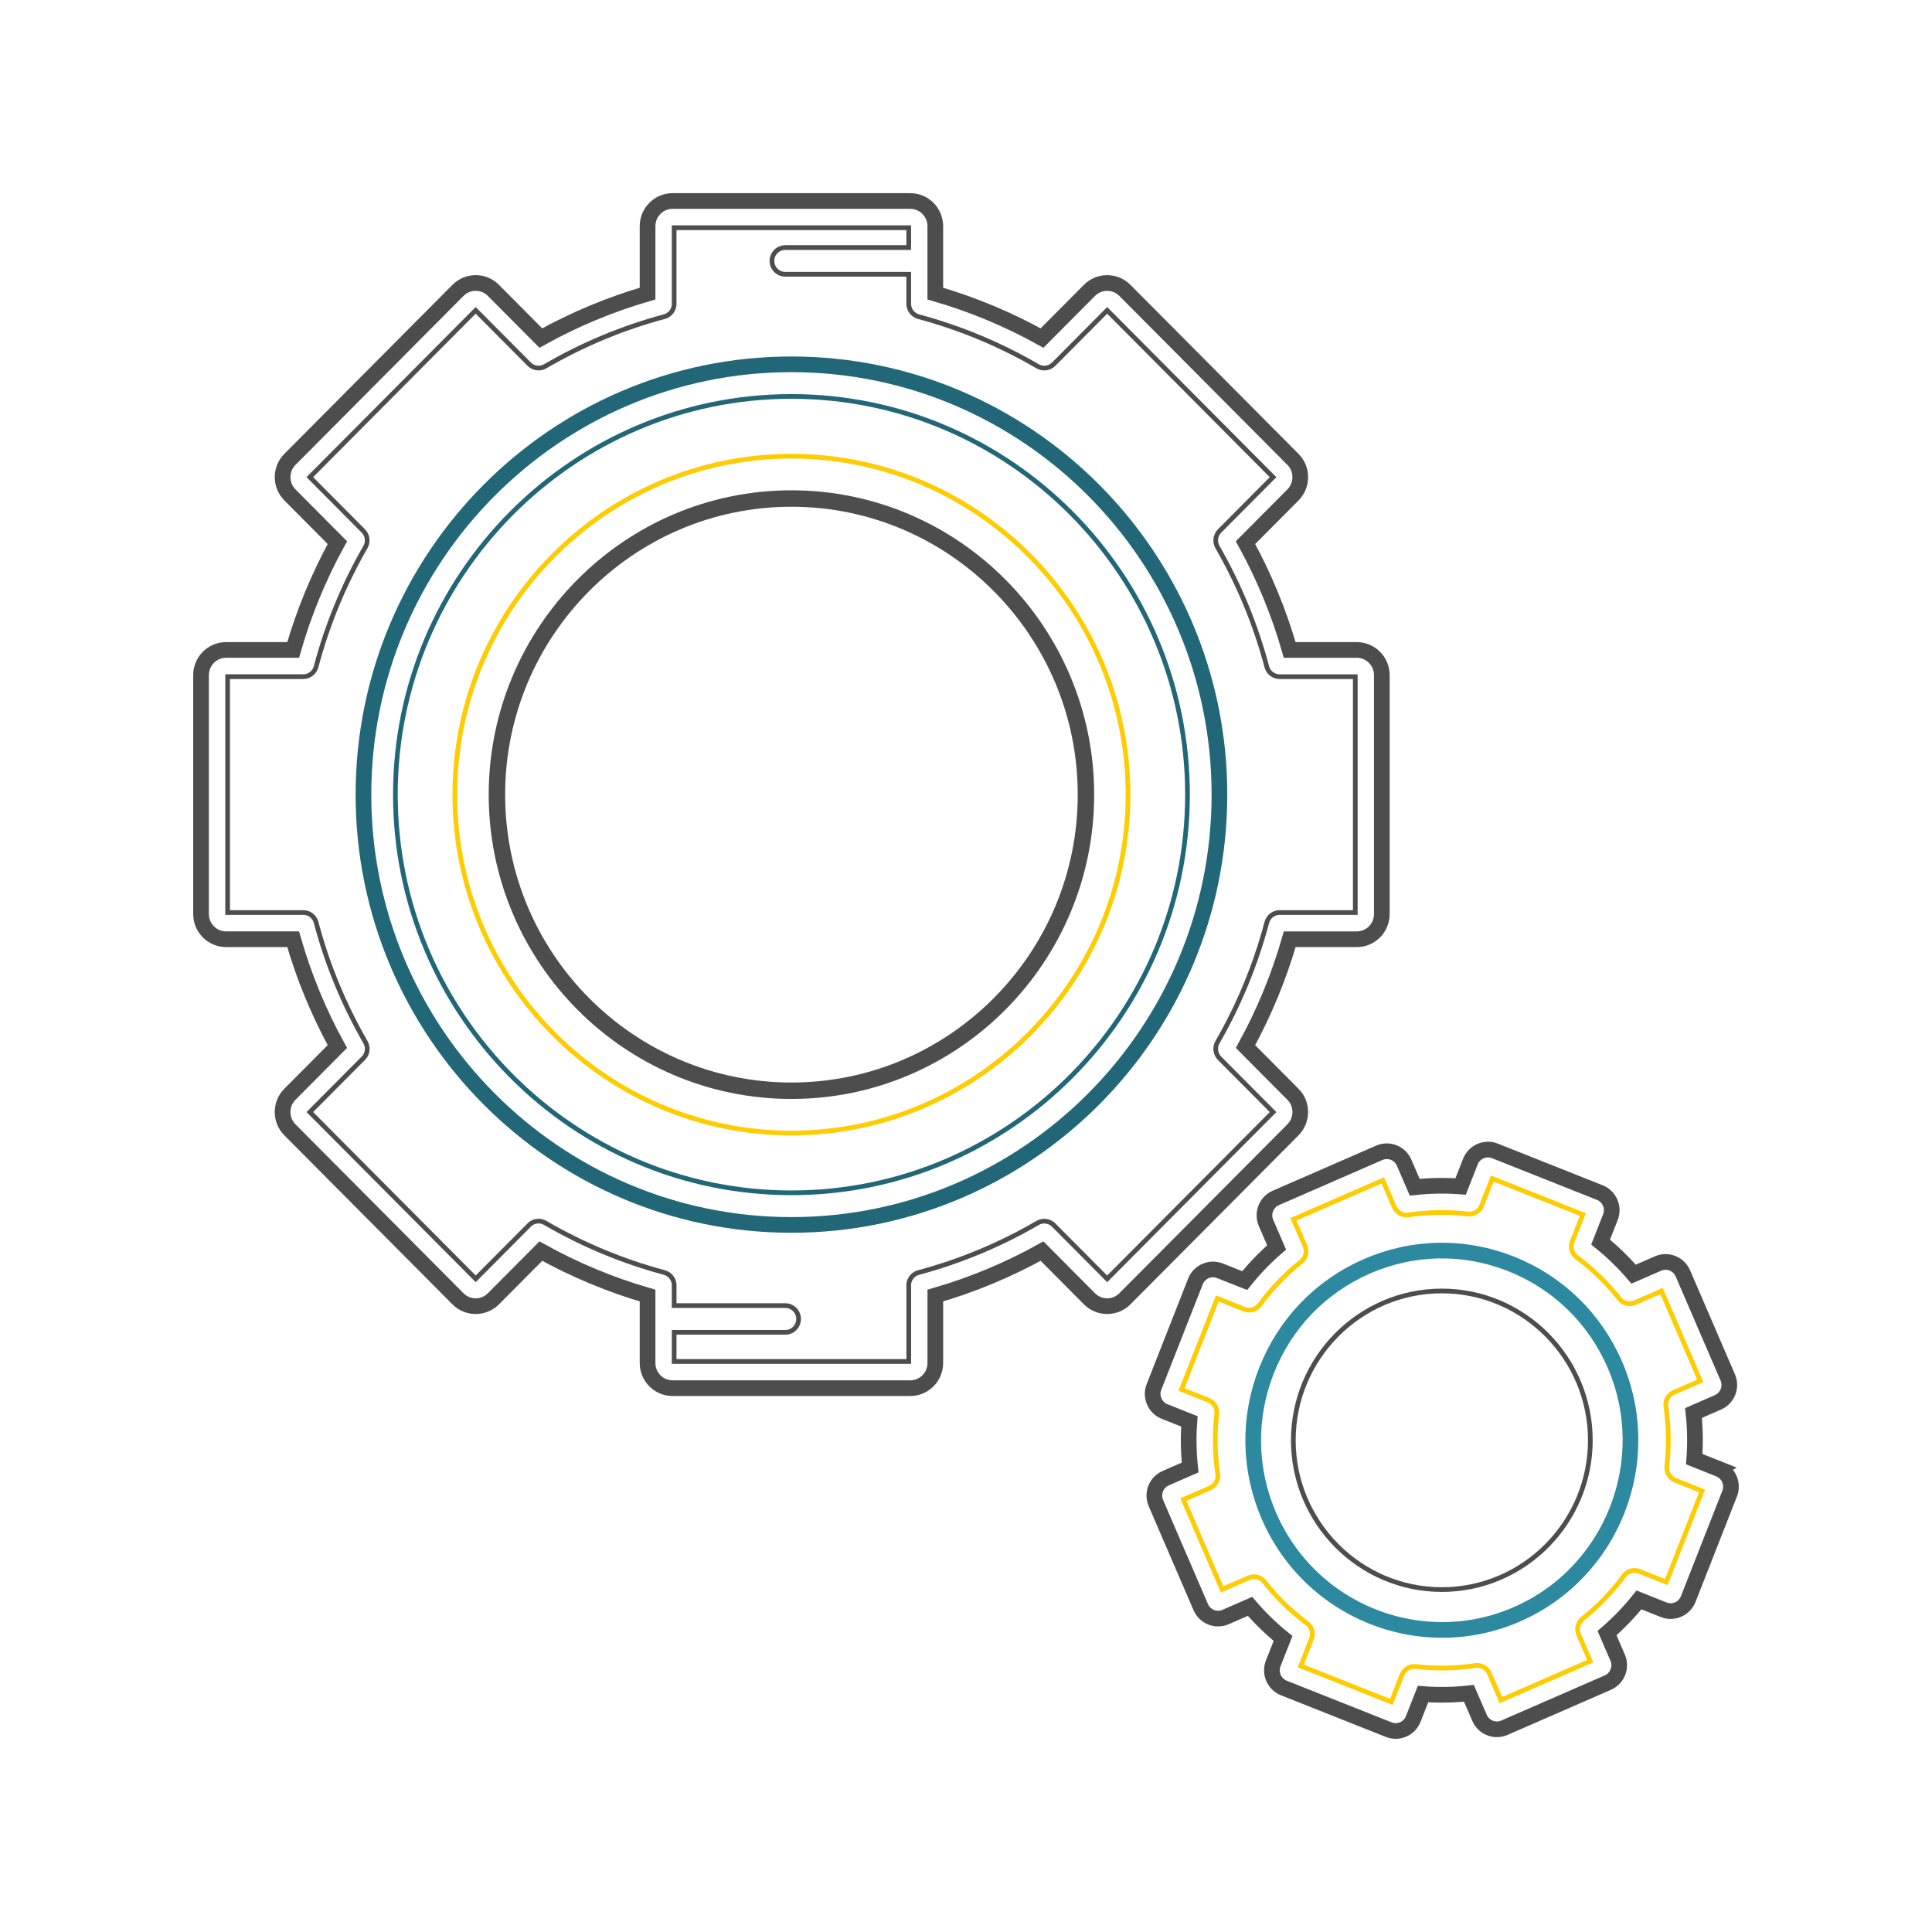
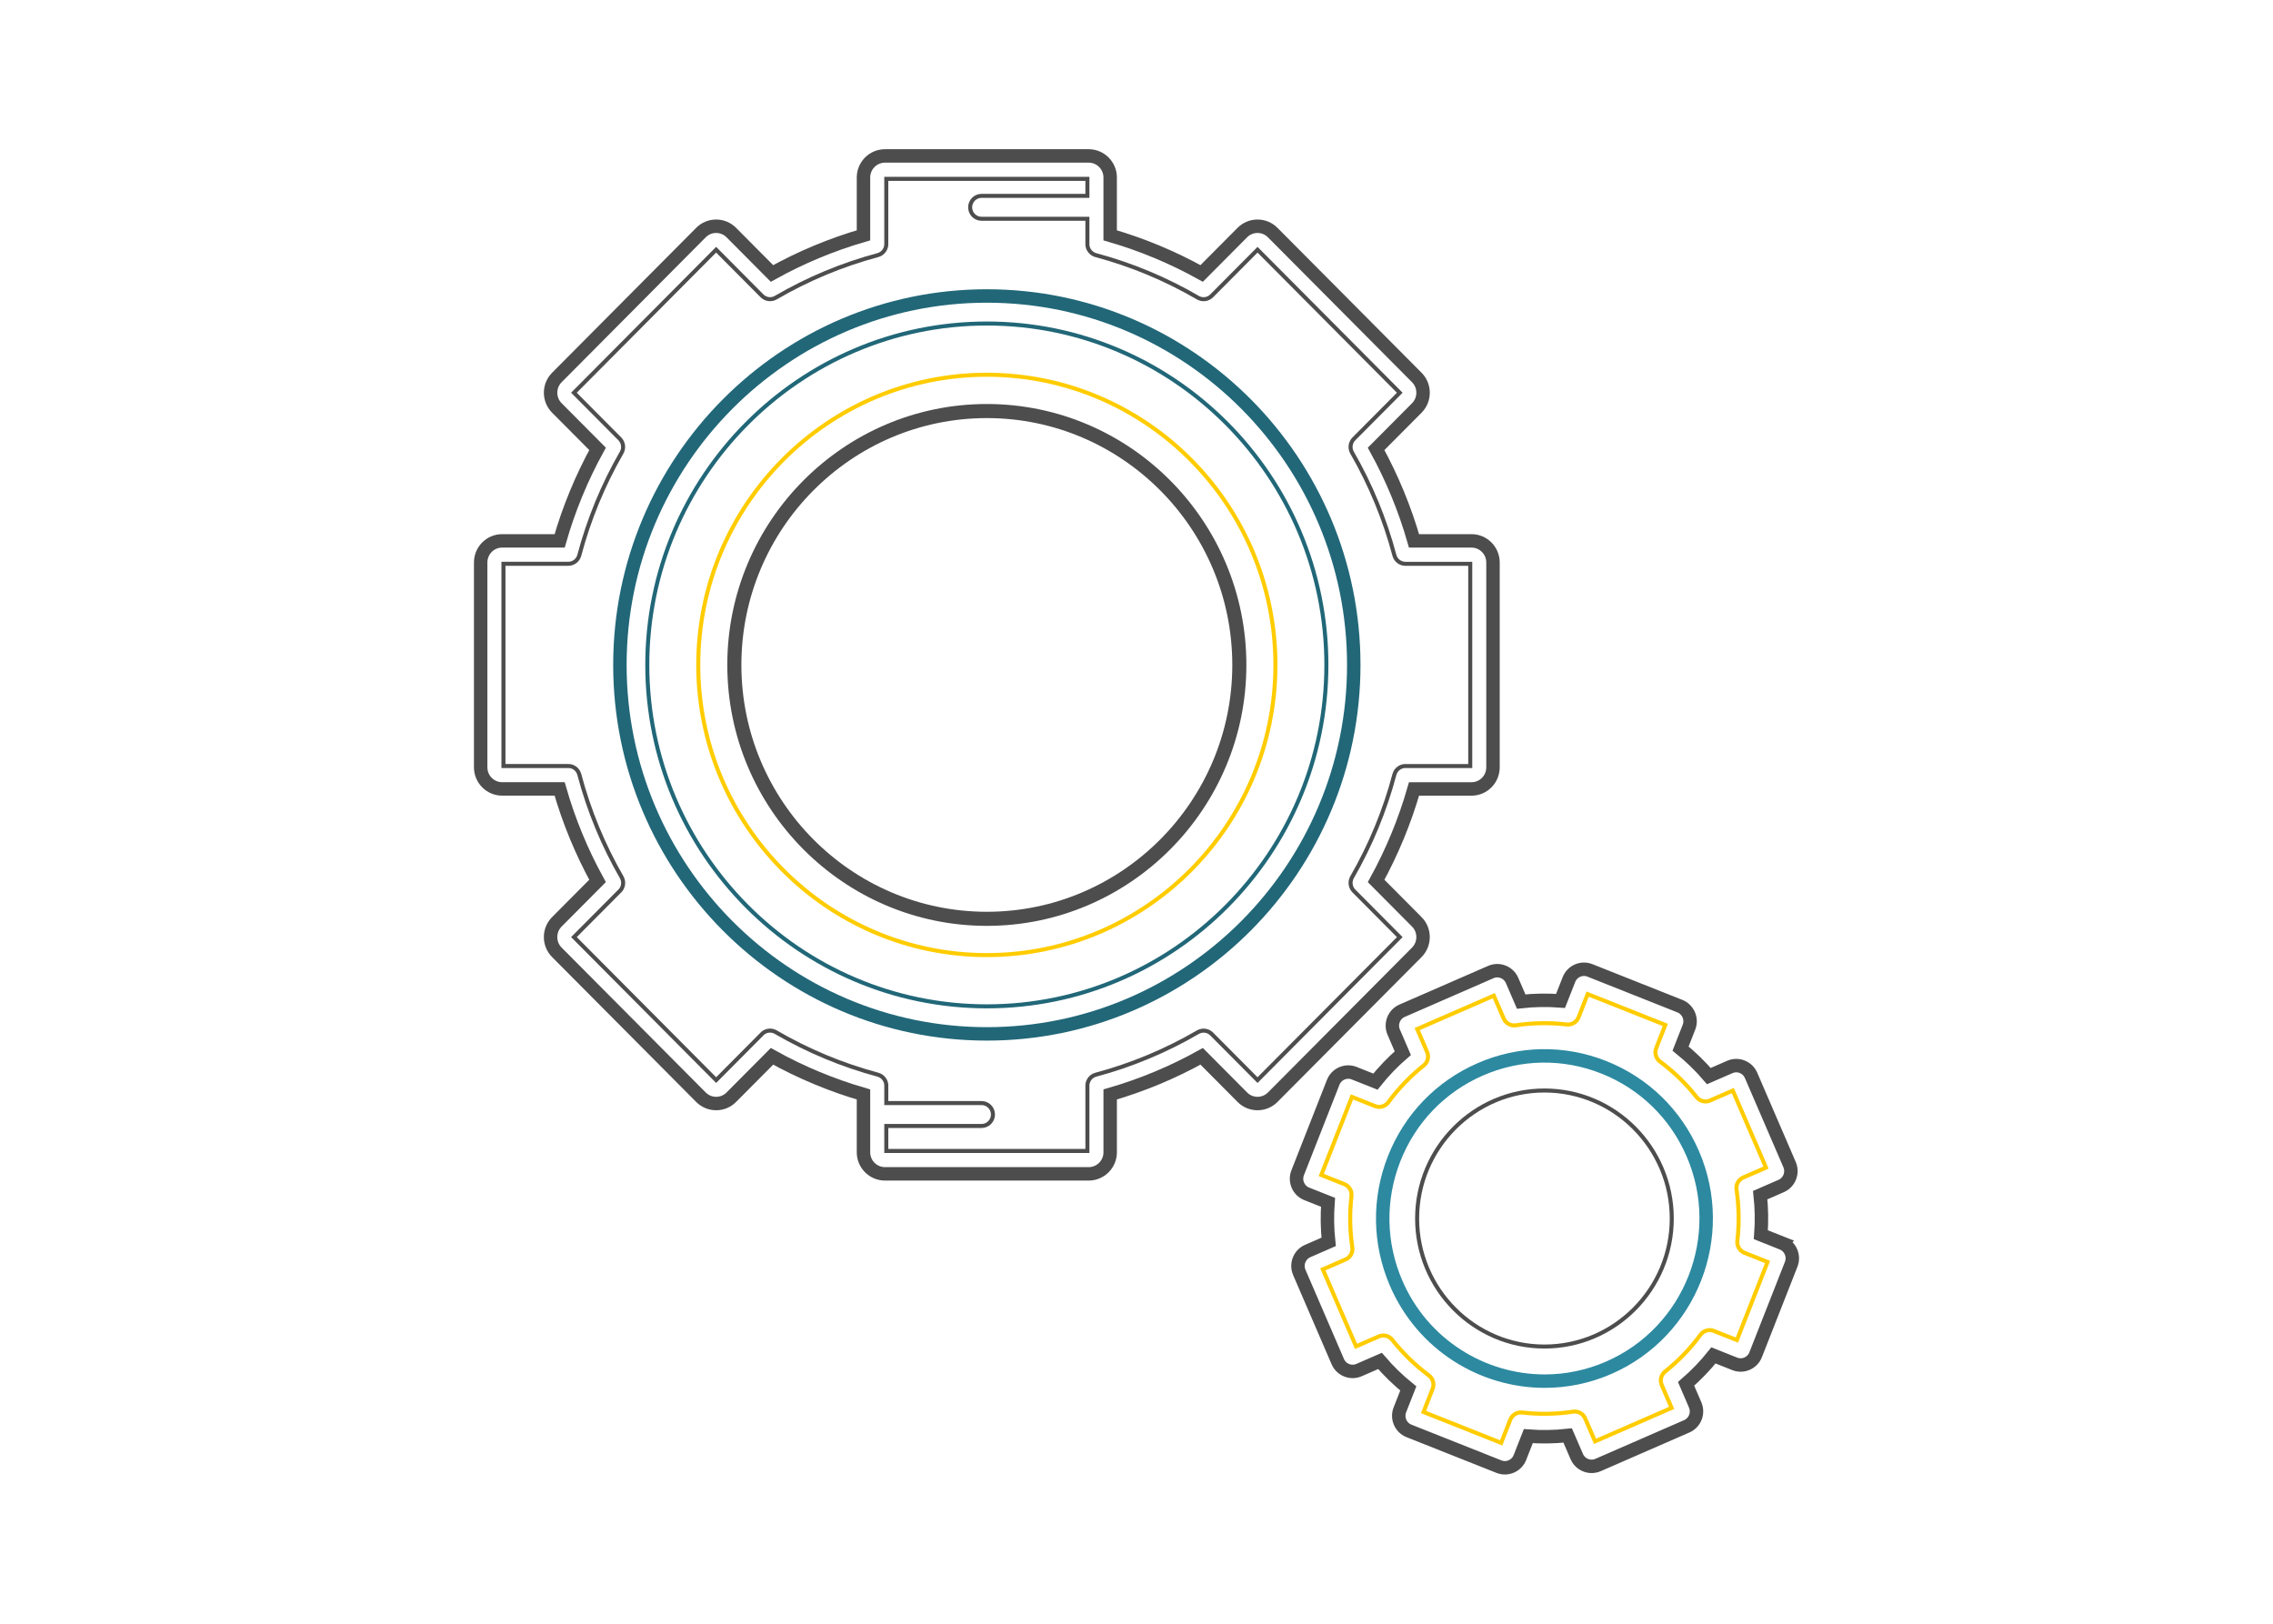
- <svg xmlns="http://www.w3.org/2000/svg" width="141.111mm" height="141.111mm" viewBox="0 0 141.111 141.111" version="1.1" id="svg6682">
+ <svg xmlns="http://www.w3.org/2000/svg" width="197.556mm" height="141.111mm" viewBox="0 0 197.556 141.111" version="1.1" id="svg6682">
  <defs id="defs6676">
    <clipPath id="clipPath4510" clipPathUnits="userSpaceOnUse">
      <path style="fill:#ececec;stroke:#000000;stroke-width:0.529;stroke-miterlimit:4;stroke-dasharray:none" d="m 77.343,258.284 -4.527,-4.528 c -0.36,-0.36 -0.918,-0.434 -1.359,-0.178 -3.159,1.83 -6.55,3.235 -10.078,4.176 -0.006,0.002 -0.013,0.003 -0.019,0.005 -0.531,0.152 -0.864,0.661 -0.81,1.192 l 0,6.288 -19.852,2.6e-4 0,-2.452 9.404,0 c 0.621,0 1.124,-0.503 1.124,-1.124 0,-0.621 -0.503,-1.124 -1.124,-1.124 l -9.404,0 0,-1.604 c 0.046,-0.535 -0.297,-1.039 -0.831,-1.181 -3.523,-0.94 -6.909,-2.342 -10.066,-4.169 -0.008,-0.005 -0.016,-0.01 -0.024,-0.014 -0.016,-0.009 -0.035,-0.019 -0.051,-0.027 -0.476,-0.238 -1.042,-0.107 -1.368,0.288 l -4.453,4.453 -14.037,-14.038 4.458,-4.458 c 0.404,-0.34 0.524,-0.928 0.259,-1.407 -0.003,-0.006 -0.006,-0.011 -0.01,-0.018 -1.83,-3.16 -3.236,-6.551 -4.177,-10.08 -0.142,-0.531 -0.64,-0.873 -1.175,-0.831 l -6.312,0 0,-19.852 6.401,0 c 0.509,0 0.955,-0.342 1.086,-0.835 0.941,-3.526 2.345,-6.915 4.174,-10.073 0.255,-0.441 0.182,-0.998 -0.178,-1.359 l -4.527,-4.527 14.037,-14.038 4.528,4.528 c 0.36,0.36 0.918,0.433 1.359,0.178 3.159,-1.83 6.549,-3.235 10.076,-4.175 0.531,-0.142 0.873,-0.641 0.831,-1.173 l 0,-6.313 19.852,0 0,1.669 -10.448,0 c -0.621,0 -1.124,0.503 -1.124,1.124 0,0.621 0.504,1.124 1.124,1.124 l 10.448,0 0,2.403 c -0.036,0.511 0.285,0.997 0.794,1.154 0.019,0.006 0.038,0.011 0.057,0.016 3.52,0.941 6.903,2.343 10.057,4.17 0.441,0.255 0.999,0.182 1.359,-0.178 l 4.528,-4.528 14.037,14.038 -4.527,4.527 c -0.36,0.36 -0.433,0.918 -0.178,1.359 1.829,3.158 3.233,6.547 4.174,10.073 0.132,0.492 0.577,0.834 1.086,0.834 l 6.401,0 0,19.852 -6.301,0 c -0.535,-0.047 -1.043,0.296 -1.186,0.831 -0.94,3.526 -2.345,6.917 -4.175,10.077 -0.255,0.441 -0.182,0.998 0.178,1.359 l 4.528,4.527 z" id="path4512" />
    </clipPath>
  </defs>
-   <g id="layer1" transform="translate(204.6849,4.39588)">
-     <rect style="opacity:1;fill:#000000;fill-opacity:0;fill-rule:nonzero;stroke:none;stroke-width:6.148;stroke-linecap:square;stroke-linejoin:miter;stroke-miterlimit:4;stroke-dasharray:none;stroke-dashoffset:0;stroke-opacity:1" id="rect7259" width="141.111" height="141.111" x="-204.685" y="-4.396" />
-     <path style="fill:none;stroke:#4d4d4d;stroke-width:0.343;stroke-miterlimit:4;stroke-dasharray:none" d="m -123.818,89.01 -3.907,-3.929 c -0.311,-0.313 -0.792,-0.376 -1.173,-0.155 -2.727,1.588 -5.653,2.807 -8.698,3.623 -0.005,0.002 -0.011,0.003 -0.016,0.004 -0.458,0.132 -0.745,0.573 -0.699,1.034 l 0,5.457 -17.134,2.22e-4 0,-2.128 8.117,0 c 0.536,0 0.971,-0.437 0.971,-0.976 0,-0.539 -0.435,-0.976 -0.971,-0.976 l -8.117,0 0,-1.392 c 0.04,-0.464 -0.257,-0.902 -0.717,-1.025 -3.04,-0.815 -5.963,-2.032 -8.688,-3.617 -0.007,-0.004 -0.014,-0.009 -0.021,-0.012 -0.014,-0.008 -0.03,-0.016 -0.044,-0.024 -0.411,-0.206 -0.899,-0.093 -1.181,0.25 l -3.843,3.864 -12.116,-12.181 3.848,-3.869 c 0.349,-0.295 0.453,-0.806 0.223,-1.221 -0.003,-0.005 -0.006,-0.01 -0.009,-0.015 -1.58,-2.742 -2.793,-5.684 -3.605,-8.747 -0.122,-0.461 -0.552,-0.758 -1.014,-0.721 l -5.448,0 0,-17.227 5.524,0 c 0.44,0 0.824,-0.297 0.938,-0.724 0.812,-3.06 2.024,-6.001 3.602,-8.741 0.22,-0.382 0.157,-0.866 -0.153,-1.179 l -3.907,-3.929 12.115,-12.182 3.908,3.929 c 0.311,0.312 0.792,0.376 1.173,0.154 2.726,-1.588 5.652,-2.807 8.697,-3.623 0.458,-0.123 0.753,-0.556 0.717,-1.018 l 0,-5.478 17.134,0 0,1.449 -9.018,0 c -0.536,0 -0.971,0.437 -0.971,0.976 0,0.539 0.435,0.976 0.971,0.976 l 9.018,0 0,2.086 c -0.031,0.444 0.246,0.865 0.685,1.001 0.016,0.005 0.033,0.01 0.049,0.014 3.038,0.816 5.958,2.034 8.68,3.619 0.38,0.222 0.862,0.158 1.173,-0.154 l 3.908,-3.929 12.116,12.182 -3.907,3.929 c -0.311,0.313 -0.374,0.796 -0.153,1.179 1.579,2.74 2.791,5.681 3.603,8.741 0.113,0.427 0.498,0.724 0.938,0.724 l 5.524,0 0,17.227 -5.438,0 c -0.462,-0.041 -0.9,0.257 -1.023,0.721 -0.812,3.06 -2.024,6.002 -3.604,8.744 -0.22,0.383 -0.157,0.866 0.153,1.179 l 3.908,3.929 z" id="path4491" />
-     <path style="fill:none;stroke:#216778;stroke-width:1.145;stroke-miterlimit:4;stroke-dasharray:none" d="m -146.879,22.214 c -17.237,0 -31.26,14.099 -31.26,31.429 0,17.33 14.023,31.429 31.26,31.429 17.237,0 31.26,-14.099 31.26,-31.429 0,-17.33 -14.023,-31.429 -31.26,-31.429 z" id="path4708" />
-     <path style="fill:none;stroke:#216778;stroke-width:0.343;stroke-miterlimit:4;stroke-dasharray:none" d="m -146.879,82.726 c -15.95,-2.82e-4 -28.927,-13.047 -28.927,-29.083 0,-16.037 12.976,-29.083 28.927,-29.083 15.95,0 28.927,13.047 28.927,29.083 0,16.037 -12.976,29.083 -28.927,29.083 z" id="path4485" />
-     <path style="fill:none;stroke:#ffcc00;stroke-width:0.343;stroke-miterlimit:4;stroke-dasharray:none" d="m -146.879,28.924 c -13.556,3.67e-4 -24.585,11.089 -24.585,24.718 0,13.629 11.029,24.718 24.585,24.718 13.556,0 24.585,-11.089 24.585,-24.718 0,-13.63 -11.029,-24.718 -24.585,-24.718 z" id="path4712" />
-     <path style="fill:none;stroke:#4d4d4d;stroke-width:1.2;stroke-miterlimit:4;stroke-dasharray:none" d="m -146.879,75.27 c -11.862,0 -21.511,-9.702 -21.511,-21.627 0,-11.925 9.65,-21.627 21.511,-21.627 11.861,0 21.511,9.702 21.511,21.627 0,11.926 -9.65,21.627 -21.511,21.627 z" id="path4489" />
-     <path style="fill:none;stroke:#4d4d4d;stroke-width:1.145;stroke-miterlimit:4;stroke-dasharray:none" d="m -110.249,75.529 -3.466,-3.485 c 1.365,-2.483 2.449,-5.113 3.23,-7.837 l 4.9,0 c 1.008,0 1.827,-0.826 1.827,-1.841 l 0,-17.449 c 0,-1.015 -0.82,-1.841 -1.827,-1.841 l -4.901,0 c -0.781,-2.725 -1.865,-5.355 -3.23,-7.837 l 3.466,-3.485 c 0.346,-0.348 0.535,-0.81 0.535,-1.302 -8.5e-4,-0.491 -0.192,-0.952 -0.537,-1.299 l -12.272,-12.339 c -0.345,-0.347 -0.804,-0.539 -1.292,-0.54 -0.002,0 -0.003,0 -0.004,0 -0.488,0 -0.947,0.191 -1.291,0.537 l -3.466,3.485 c -2.469,-1.373 -5.085,-2.463 -7.795,-3.248 l 0,-4.927 c 0,-1.013 -0.821,-1.837 -1.831,-1.837 l -17.354,0 c -1.009,0 -1.831,0.824 -1.831,1.837 l 0,4.927 c -2.711,0.785 -5.327,1.875 -7.795,3.248 l -3.466,-3.485 c -0.345,-0.346 -0.803,-0.537 -1.291,-0.537 -0.001,0 -0.002,0 -0.003,0 -0.488,6.91e-4 -0.947,0.192 -1.292,0.54 l -12.271,12.338 c -0.346,0.347 -0.537,0.808 -0.538,1.299 -9.5e-4,0.492 0.189,0.954 0.535,1.302 l 3.466,3.485 c -1.365,2.482 -2.449,5.112 -3.23,7.837 l -4.901,0 c -1.008,0 -1.827,0.826 -1.827,1.841 l 0,17.448 c 0,1.015 0.82,1.841 1.827,1.841 l 4.9,0 c 0.781,2.726 1.865,5.355 3.23,7.837 l -3.466,3.484 c -0.346,0.348 -0.536,0.81 -0.535,1.302 9.5e-4,0.491 0.192,0.952 0.537,1.299 l 12.272,12.338 c 0.345,0.347 0.804,0.539 1.292,0.54 0.001,0 0.002,0 0.004,0 0.488,0 0.947,-0.191 1.291,-0.537 l 3.466,-3.485 c 2.469,1.373 5.085,2.462 7.795,3.248 l 0,4.927 c 0,1.013 0.821,1.837 1.831,1.837 l 17.355,-2.3e-4 c 1.009,0 1.831,-0.824 1.831,-1.837 l 0,-4.927 c 2.71,-0.785 5.327,-1.875 7.795,-3.248 l 3.466,3.485 c 0.346,0.348 0.797,0.535 1.295,0.537 0.488,-8.54e-4 0.947,-0.193 1.292,-0.54 l 12.272,-12.338 c 0.713,-0.718 0.714,-1.884 0.002,-2.6 z" id="path4700" />
-     <path style="fill:none;stroke:#4d4d4d;stroke-width:1.145;stroke-miterlimit:4;stroke-dasharray:none" d="m -79.127,102.898 -1.811,-0.719 c 0.084,-1.123 0.066,-2.251 -0.055,-3.371 l 1.785,-0.778 c 0.697,-0.304 1.018,-1.121 0.715,-1.823 l -3.277,-7.598 c -0.303,-0.7 -1.115,-1.024 -1.812,-0.72 l -1.786,0.779 c -0.73,-0.853 -1.537,-1.637 -2.41,-2.343 l 0.715,-1.821 c 0.279,-0.709 -0.069,-1.515 -0.776,-1.797 l -7.661,-3.043 c -0.707,-0.28 -1.509,0.069 -1.788,0.779 l -0.715,1.82 c -1.117,-0.084 -2.239,-0.066 -3.353,0.055 l -0.775,-1.796 c -0.303,-0.7 -1.116,-1.023 -1.813,-0.718 l -7.556,3.295 c -0.337,0.147 -0.598,0.417 -0.733,0.76 -0.136,0.345 -0.131,0.722 0.016,1.062 l 0.774,1.795 c -0.849,0.734 -1.629,1.546 -2.331,2.423 l -1.81,-0.719 c -0.343,-0.136 -0.718,-0.129 -1.056,0.019 -0.337,0.148 -0.597,0.419 -0.732,0.762 l -3.027,7.702 c -0.279,0.711 0.069,1.517 0.775,1.797 l 1.811,0.719 c -0.084,1.122 -0.066,2.251 0.055,3.37 l -1.786,0.779 c -0.697,0.304 -1.018,1.121 -0.715,1.823 l 3.277,7.598 c 0.302,0.701 1.115,1.024 1.812,0.721 l 1.786,-0.779 c 0.731,0.853 1.537,1.638 2.41,2.344 l -0.715,1.819 c -0.136,0.345 -0.13,0.723 0.018,1.063 0.147,0.338 0.415,0.599 0.758,0.736 l 7.66,3.042 c 0.165,0.066 0.337,0.098 0.509,0.098 0.186,0 0.372,-0.038 0.547,-0.115 0.338,-0.147 0.598,-0.417 0.733,-0.761 l 0.715,-1.82 c 1.117,0.085 2.24,0.066 3.353,-0.055 l 0.775,1.795 c 0.302,0.7 1.115,1.023 1.813,0.719 l 7.557,-3.295 c 0.697,-0.304 1.019,-1.121 0.717,-1.822 0,0 0,-2.2e-4 0,-2.2e-4 l -0.774,-1.795 c 0.849,-0.734 1.629,-1.545 2.331,-2.423 l 1.81,0.719 c 0.343,0.136 0.718,0.13 1.056,-0.019 0.337,-0.148 0.596,-0.418 0.731,-0.762 l 3.026,-7.702 c 0.279,-0.71 -0.068,-1.517 -0.774,-1.798 z" id="path4716" />
-     <path style="fill:none;stroke:#ffcc00;stroke-width:0.343;stroke-miterlimit:4;stroke-dasharray:none" d="m -82.978,111.156 -1.965,-0.78 c -0.409,-0.163 -0.876,-0.028 -1.137,0.327 -0.862,1.172 -1.875,2.225 -3.012,3.13 -0.345,0.274 -0.463,0.748 -0.288,1.153 l 0.84,1.948 -6.525,2.845 -0.816,-1.893 c -0.156,-0.433 -0.595,-0.702 -1.056,-0.633 -1.435,0.216 -2.893,0.24 -4.333,0.071 -0.437,-0.05 -0.853,0.2 -1.015,0.611 l -0.776,1.975 -6.615,-2.627 0.776,-1.976 c 0.162,-0.411 0.028,-0.88 -0.326,-1.143 -1.166,-0.867 -2.214,-1.886 -3.115,-3.03 -0.005,-0.006 -0.01,-0.013 -0.015,-0.019 -0.297,-0.358 -0.796,-0.449 -1.193,-0.242 l -1.875,0.818 -2.83,-6.56 1.883,-0.821 c 0.406,-0.148 0.671,-0.554 0.636,-0.993 -0.003,-0.029 -0.006,-0.059 -0.011,-0.087 -0.212,-1.438 -0.235,-2.897 -0.068,-4.339 0.054,-0.468 -0.231,-0.9 -0.663,-1.041 l -1.91,-0.759 2.613,-6.65 1.913,0.76 c 0.385,0.18 0.851,0.087 1.137,-0.242 0.022,-0.025 0.043,-0.051 0.062,-0.079 0.86,-1.166 1.869,-2.214 3,-3.116 0.03,-0.024 0.059,-0.05 0.086,-0.077 0.302,-0.304 0.365,-0.761 0.181,-1.129 l -0.818,-1.897 6.525,-2.845 0.84,1.948 c 0.175,0.405 0.599,0.643 1.034,0.577 1.434,-0.215 2.891,-0.239 4.331,-0.071 0.438,0.05 0.853,-0.2 1.015,-0.611 l 0.776,-1.976 6.615,2.627 -0.776,1.976 c -0.161,0.411 -0.028,0.88 0.326,1.143 1.167,0.868 2.215,1.887 3.115,3.029 0.287,0.365 0.783,0.469 1.186,0.271 l 1.898,-0.828 2.829,6.56 -1.88,0.819 c -0.434,0.157 -0.701,0.601 -0.632,1.063 0.215,1.442 0.238,2.908 0.071,4.357 -0.051,0.439 0.198,0.858 0.608,1.021 l 1.965,0.78 z" id="path4495" />
-     <path style="fill:none;stroke:#2c89a0;stroke-width:1.145;stroke-miterlimit:4;stroke-dasharray:none" d="m -94.309,87.921 c -3.422,-1.359 -7.166,-1.297 -10.542,0.175 -3.376,1.472 -5.98,4.177 -7.332,7.618 -1.352,3.441 -1.29,7.205 0.174,10.599 2.251,5.218 7.332,8.34 12.658,8.34 1.826,0 3.682,-0.367 5.461,-1.143 6.969,-3.038 10.18,-11.211 7.158,-18.217 -1.464,-3.394 -4.155,-6.012 -7.577,-7.372 z" id="path4720" />
-     <path id="path4502" d="m -99.375,111.705 c -5.981,0 -10.847,-4.892 -10.847,-10.905 0,-6.013 4.866,-10.905 10.847,-10.905 5.981,0 10.847,4.892 10.847,10.905 0,6.013 -4.866,10.905 -10.847,10.905 z" style="fill:none;stroke:#4d4d4d;stroke-width:0.343;stroke-miterlimit:4;stroke-dasharray:none;stroke-opacity:1" />
+   <g id="layer1" transform="translate(303.8954,115.8651)">
+     <g id="g5142" transform="matrix(1.020203,0,0,1.020203,-68.27868,-112.8059)">
+       <path id="path4491" d="m -123.818,89.01 -3.907,-3.929 c -0.311,-0.313 -0.792,-0.376 -1.173,-0.155 -2.727,1.588 -5.653,2.807 -8.698,3.623 -0.005,0.002 -0.011,0.003 -0.016,0.004 -0.458,0.132 -0.745,0.573 -0.699,1.034 l 0,5.457 -17.134,2.22e-4 0,-2.128 8.117,0 c 0.536,0 0.971,-0.437 0.971,-0.976 0,-0.539 -0.435,-0.976 -0.971,-0.976 l -8.117,0 0,-1.392 c 0.04,-0.464 -0.257,-0.902 -0.717,-1.025 -3.04,-0.815 -5.963,-2.032 -8.688,-3.617 -0.007,-0.004 -0.014,-0.009 -0.021,-0.012 -0.014,-0.008 -0.03,-0.016 -0.044,-0.024 -0.411,-0.206 -0.899,-0.093 -1.181,0.25 l -3.843,3.864 -12.116,-12.181 3.848,-3.869 c 0.349,-0.295 0.453,-0.806 0.223,-1.221 -0.003,-0.005 -0.006,-0.01 -0.009,-0.015 -1.58,-2.742 -2.793,-5.684 -3.605,-8.747 -0.122,-0.461 -0.552,-0.758 -1.014,-0.721 l -5.448,0 0,-17.227 5.524,0 c 0.44,0 0.824,-0.297 0.938,-0.724 0.812,-3.06 2.024,-6.001 3.602,-8.741 0.22,-0.382 0.157,-0.866 -0.153,-1.179 l -3.907,-3.929 12.115,-12.182 3.908,3.929 c 0.311,0.312 0.792,0.376 1.173,0.154 2.726,-1.588 5.652,-2.807 8.697,-3.623 0.458,-0.123 0.753,-0.556 0.717,-1.018 l 0,-5.478 17.134,0 0,1.449 -9.018,0 c -0.536,0 -0.971,0.437 -0.971,0.976 0,0.539 0.435,0.976 0.971,0.976 l 9.018,0 0,2.086 c -0.031,0.444 0.246,0.865 0.685,1.001 0.016,0.005 0.033,0.01 0.049,0.014 3.038,0.816 5.958,2.034 8.68,3.619 0.38,0.222 0.862,0.158 1.173,-0.154 l 3.908,-3.929 12.116,12.182 -3.907,3.929 c -0.311,0.313 -0.374,0.796 -0.153,1.179 1.579,2.74 2.791,5.681 3.603,8.741 0.113,0.427 0.498,0.724 0.938,0.724 l 5.524,0 0,17.227 -5.438,0 c -0.462,-0.041 -0.9,0.257 -1.023,0.721 -0.812,3.06 -2.024,6.002 -3.604,8.744 -0.22,0.383 -0.157,0.866 0.153,1.179 l 3.908,3.929 z" style="fill:none;stroke:#4d4d4d;stroke-width:0.343;stroke-miterlimit:4;stroke-dasharray:none" />
+       <path id="path4708" d="m -146.879,22.214 c -17.237,0 -31.26,14.099 -31.26,31.429 0,17.33 14.023,31.429 31.26,31.429 17.237,0 31.26,-14.099 31.26,-31.429 0,-17.33 -14.023,-31.429 -31.26,-31.429 z" style="fill:none;stroke:#216778;stroke-width:1.145;stroke-miterlimit:4;stroke-dasharray:none" />
+       <path id="path4485" d="m -146.879,82.726 c -15.95,-2.82e-4 -28.927,-13.047 -28.927,-29.083 0,-16.037 12.976,-29.083 28.927,-29.083 15.95,0 28.927,13.047 28.927,29.083 0,16.037 -12.976,29.083 -28.927,29.083 z" style="fill:none;stroke:#216778;stroke-width:0.343;stroke-miterlimit:4;stroke-dasharray:none" />
+       <path id="path4712" d="m -146.879,28.924 c -13.556,3.67e-4 -24.585,11.089 -24.585,24.718 0,13.629 11.029,24.718 24.585,24.718 13.556,0 24.585,-11.089 24.585,-24.718 0,-13.63 -11.029,-24.718 -24.585,-24.718 z" style="fill:none;stroke:#ffcc00;stroke-width:0.343;stroke-miterlimit:4;stroke-dasharray:none" />
+       <path id="path4489" d="m -146.879,75.27 c -11.862,0 -21.511,-9.702 -21.511,-21.627 0,-11.925 9.65,-21.627 21.511,-21.627 11.861,0 21.511,9.702 21.511,21.627 0,11.926 -9.65,21.627 -21.511,21.627 z" style="fill:none;stroke:#4d4d4d;stroke-width:1.2;stroke-miterlimit:4;stroke-dasharray:none" />
+       <path id="path4700" d="m -110.249,75.529 -3.466,-3.485 c 1.365,-2.483 2.449,-5.113 3.23,-7.837 l 4.9,0 c 1.008,0 1.827,-0.826 1.827,-1.841 l 0,-17.449 c 0,-1.015 -0.82,-1.841 -1.827,-1.841 l -4.901,0 c -0.781,-2.725 -1.865,-5.355 -3.23,-7.837 l 3.466,-3.485 c 0.346,-0.348 0.535,-0.81 0.535,-1.302 -8.5e-4,-0.491 -0.192,-0.952 -0.537,-1.299 l -12.272,-12.339 c -0.345,-0.347 -0.804,-0.539 -1.292,-0.54 -0.002,0 -0.003,0 -0.004,0 -0.488,0 -0.947,0.191 -1.291,0.537 l -3.466,3.485 c -2.469,-1.373 -5.085,-2.463 -7.795,-3.248 l 0,-4.927 c 0,-1.013 -0.821,-1.837 -1.831,-1.837 l -17.354,0 c -1.009,0 -1.831,0.824 -1.831,1.837 l 0,4.927 c -2.711,0.785 -5.327,1.875 -7.795,3.248 l -3.466,-3.485 c -0.345,-0.346 -0.803,-0.537 -1.291,-0.537 -0.001,0 -0.002,0 -0.003,0 -0.488,6.91e-4 -0.947,0.192 -1.292,0.54 l -12.271,12.338 c -0.346,0.347 -0.537,0.808 -0.538,1.299 -9.5e-4,0.492 0.189,0.954 0.535,1.302 l 3.466,3.485 c -1.365,2.482 -2.449,5.112 -3.23,7.837 l -4.901,0 c -1.008,0 -1.827,0.826 -1.827,1.841 l 0,17.448 c 0,1.015 0.82,1.841 1.827,1.841 l 4.9,0 c 0.781,2.726 1.865,5.355 3.23,7.837 l -3.466,3.484 c -0.346,0.348 -0.536,0.81 -0.535,1.302 9.5e-4,0.491 0.192,0.952 0.537,1.299 l 12.272,12.338 c 0.345,0.347 0.804,0.539 1.292,0.54 0.001,0 0.002,0 0.004,0 0.488,0 0.947,-0.191 1.291,-0.537 l 3.466,-3.485 c 2.469,1.373 5.085,2.462 7.795,3.248 l 0,4.927 c 0,1.013 0.821,1.837 1.831,1.837 l 17.355,-2.3e-4 c 1.009,0 1.831,-0.824 1.831,-1.837 l 0,-4.927 c 2.71,-0.785 5.327,-1.875 7.795,-3.248 l 3.466,3.485 c 0.346,0.348 0.797,0.535 1.295,0.537 0.488,-8.54e-4 0.947,-0.193 1.292,-0.54 l 12.272,-12.338 c 0.713,-0.718 0.714,-1.884 0.002,-2.6 z" style="fill:none;stroke:#4d4d4d;stroke-width:1.145;stroke-miterlimit:4;stroke-dasharray:none" />
+       <path id="path4716" d="m -79.127,102.898 -1.811,-0.719 c 0.084,-1.123 0.066,-2.251 -0.055,-3.371 l 1.785,-0.778 c 0.697,-0.304 1.018,-1.121 0.715,-1.823 l -3.277,-7.598 c -0.303,-0.7 -1.115,-1.024 -1.812,-0.72 l -1.786,0.779 c -0.73,-0.853 -1.537,-1.637 -2.41,-2.343 l 0.715,-1.821 c 0.279,-0.709 -0.069,-1.515 -0.776,-1.797 l -7.661,-3.043 c -0.707,-0.28 -1.509,0.069 -1.788,0.779 l -0.715,1.82 c -1.117,-0.084 -2.239,-0.066 -3.353,0.055 l -0.775,-1.796 c -0.303,-0.7 -1.116,-1.023 -1.813,-0.718 l -7.556,3.295 c -0.337,0.147 -0.598,0.417 -0.733,0.76 -0.136,0.345 -0.131,0.722 0.016,1.062 l 0.774,1.795 c -0.849,0.734 -1.629,1.546 -2.331,2.423 l -1.81,-0.719 c -0.343,-0.136 -0.718,-0.129 -1.056,0.019 -0.337,0.148 -0.597,0.419 -0.732,0.762 l -3.027,7.702 c -0.279,0.711 0.069,1.517 0.775,1.797 l 1.811,0.719 c -0.084,1.122 -0.066,2.251 0.055,3.37 l -1.786,0.779 c -0.697,0.304 -1.018,1.121 -0.715,1.823 l 3.277,7.598 c 0.302,0.701 1.115,1.024 1.812,0.721 l 1.786,-0.779 c 0.731,0.853 1.537,1.638 2.41,2.344 l -0.715,1.819 c -0.136,0.345 -0.13,0.723 0.018,1.063 0.147,0.338 0.415,0.599 0.758,0.736 l 7.66,3.042 c 0.165,0.066 0.337,0.098 0.509,0.098 0.186,0 0.372,-0.038 0.547,-0.115 0.338,-0.147 0.598,-0.417 0.733,-0.761 l 0.715,-1.82 c 1.117,0.085 2.24,0.066 3.353,-0.055 l 0.775,1.795 c 0.302,0.7 1.115,1.023 1.813,0.719 l 7.557,-3.295 c 0.697,-0.304 1.019,-1.121 0.717,-1.822 0,0 0,-2.2e-4 0,-2.2e-4 l -0.774,-1.795 c 0.849,-0.734 1.629,-1.545 2.331,-2.423 l 1.81,0.719 c 0.343,0.136 0.718,0.13 1.056,-0.019 0.337,-0.148 0.596,-0.418 0.731,-0.762 l 3.026,-7.702 c 0.279,-0.71 -0.068,-1.517 -0.774,-1.798 z" style="fill:none;stroke:#4d4d4d;stroke-width:1.145;stroke-miterlimit:4;stroke-dasharray:none" />
+       <path id="path4495" d="m -82.978,111.156 -1.965,-0.78 c -0.409,-0.163 -0.876,-0.028 -1.137,0.327 -0.862,1.172 -1.875,2.225 -3.012,3.13 -0.345,0.274 -0.463,0.748 -0.288,1.153 l 0.84,1.948 -6.525,2.845 -0.816,-1.893 c -0.156,-0.433 -0.595,-0.702 -1.056,-0.633 -1.435,0.216 -2.893,0.24 -4.333,0.071 -0.437,-0.05 -0.853,0.2 -1.015,0.611 l -0.776,1.975 -6.615,-2.627 0.776,-1.976 c 0.162,-0.411 0.028,-0.88 -0.326,-1.143 -1.166,-0.867 -2.214,-1.886 -3.115,-3.03 -0.005,-0.006 -0.01,-0.013 -0.015,-0.019 -0.297,-0.358 -0.796,-0.449 -1.193,-0.242 l -1.875,0.818 -2.83,-6.56 1.883,-0.821 c 0.406,-0.148 0.671,-0.554 0.636,-0.993 -0.003,-0.029 -0.006,-0.059 -0.011,-0.087 -0.212,-1.438 -0.235,-2.897 -0.068,-4.339 0.054,-0.468 -0.231,-0.9 -0.663,-1.041 l -1.91,-0.759 2.613,-6.65 1.913,0.76 c 0.385,0.18 0.851,0.087 1.137,-0.242 0.022,-0.025 0.043,-0.051 0.062,-0.079 0.86,-1.166 1.869,-2.214 3,-3.116 0.03,-0.024 0.059,-0.05 0.086,-0.077 0.302,-0.304 0.365,-0.761 0.181,-1.129 l -0.818,-1.897 6.525,-2.845 0.84,1.948 c 0.175,0.405 0.599,0.643 1.034,0.577 1.434,-0.215 2.891,-0.239 4.331,-0.071 0.438,0.05 0.853,-0.2 1.015,-0.611 l 0.776,-1.976 6.615,2.627 -0.776,1.976 c -0.161,0.411 -0.028,0.88 0.326,1.143 1.167,0.868 2.215,1.887 3.115,3.029 0.287,0.365 0.783,0.469 1.186,0.271 l 1.898,-0.828 2.829,6.56 -1.88,0.819 c -0.434,0.157 -0.701,0.601 -0.632,1.063 0.215,1.442 0.238,2.908 0.071,4.357 -0.051,0.439 0.198,0.858 0.608,1.021 l 1.965,0.78 z" style="fill:none;stroke:#ffcc00;stroke-width:0.343;stroke-miterlimit:4;stroke-dasharray:none" />
+       <path id="path4720" d="m -94.309,87.921 c -3.422,-1.359 -7.166,-1.297 -10.542,0.175 -3.376,1.472 -5.98,4.177 -7.332,7.618 -1.352,3.441 -1.29,7.205 0.174,10.599 2.251,5.218 7.332,8.34 12.658,8.34 1.826,0 3.682,-0.367 5.461,-1.143 6.969,-3.038 10.18,-11.211 7.158,-18.217 -1.464,-3.394 -4.155,-6.012 -7.577,-7.372 z" style="fill:none;stroke:#2c89a0;stroke-width:1.145;stroke-miterlimit:4;stroke-dasharray:none" />
+       <path style="fill:none;stroke:#4d4d4d;stroke-width:0.343;stroke-miterlimit:4;stroke-dasharray:none;stroke-opacity:1" d="m -99.375,111.705 c -5.981,0 -10.847,-4.892 -10.847,-10.905 0,-6.013 4.866,-10.905 10.847,-10.905 5.981,0 10.847,4.892 10.847,10.905 0,6.013 -4.866,10.905 -10.847,10.905 z" id="path4502" />
+     </g>
    <g aria-label="@" style="font-style:normal;font-variant:normal;font-weight:normal;font-stretch:normal;font-size:44.811px;line-height:1.25;font-family:Calibri;-inkscape-font-specification:Calibri;letter-spacing:0px;word-spacing:0px;fill:none;fill-opacity:1;stroke:#000000;stroke-width:1.12" id="text4520" transform="matrix(0.853333,0,0,0.853333,-190.5738,-130.8358)" />
+     <rect style="opacity:1;fill:#efefef;fill-opacity:0;stroke:none;stroke-width:12;stroke-miterlimit:4;stroke-dasharray:none;stroke-opacity:0" id="rect5140" width="197.556" height="141.111" x="-303.895" y="-115.865" />
  </g>
</svg>
